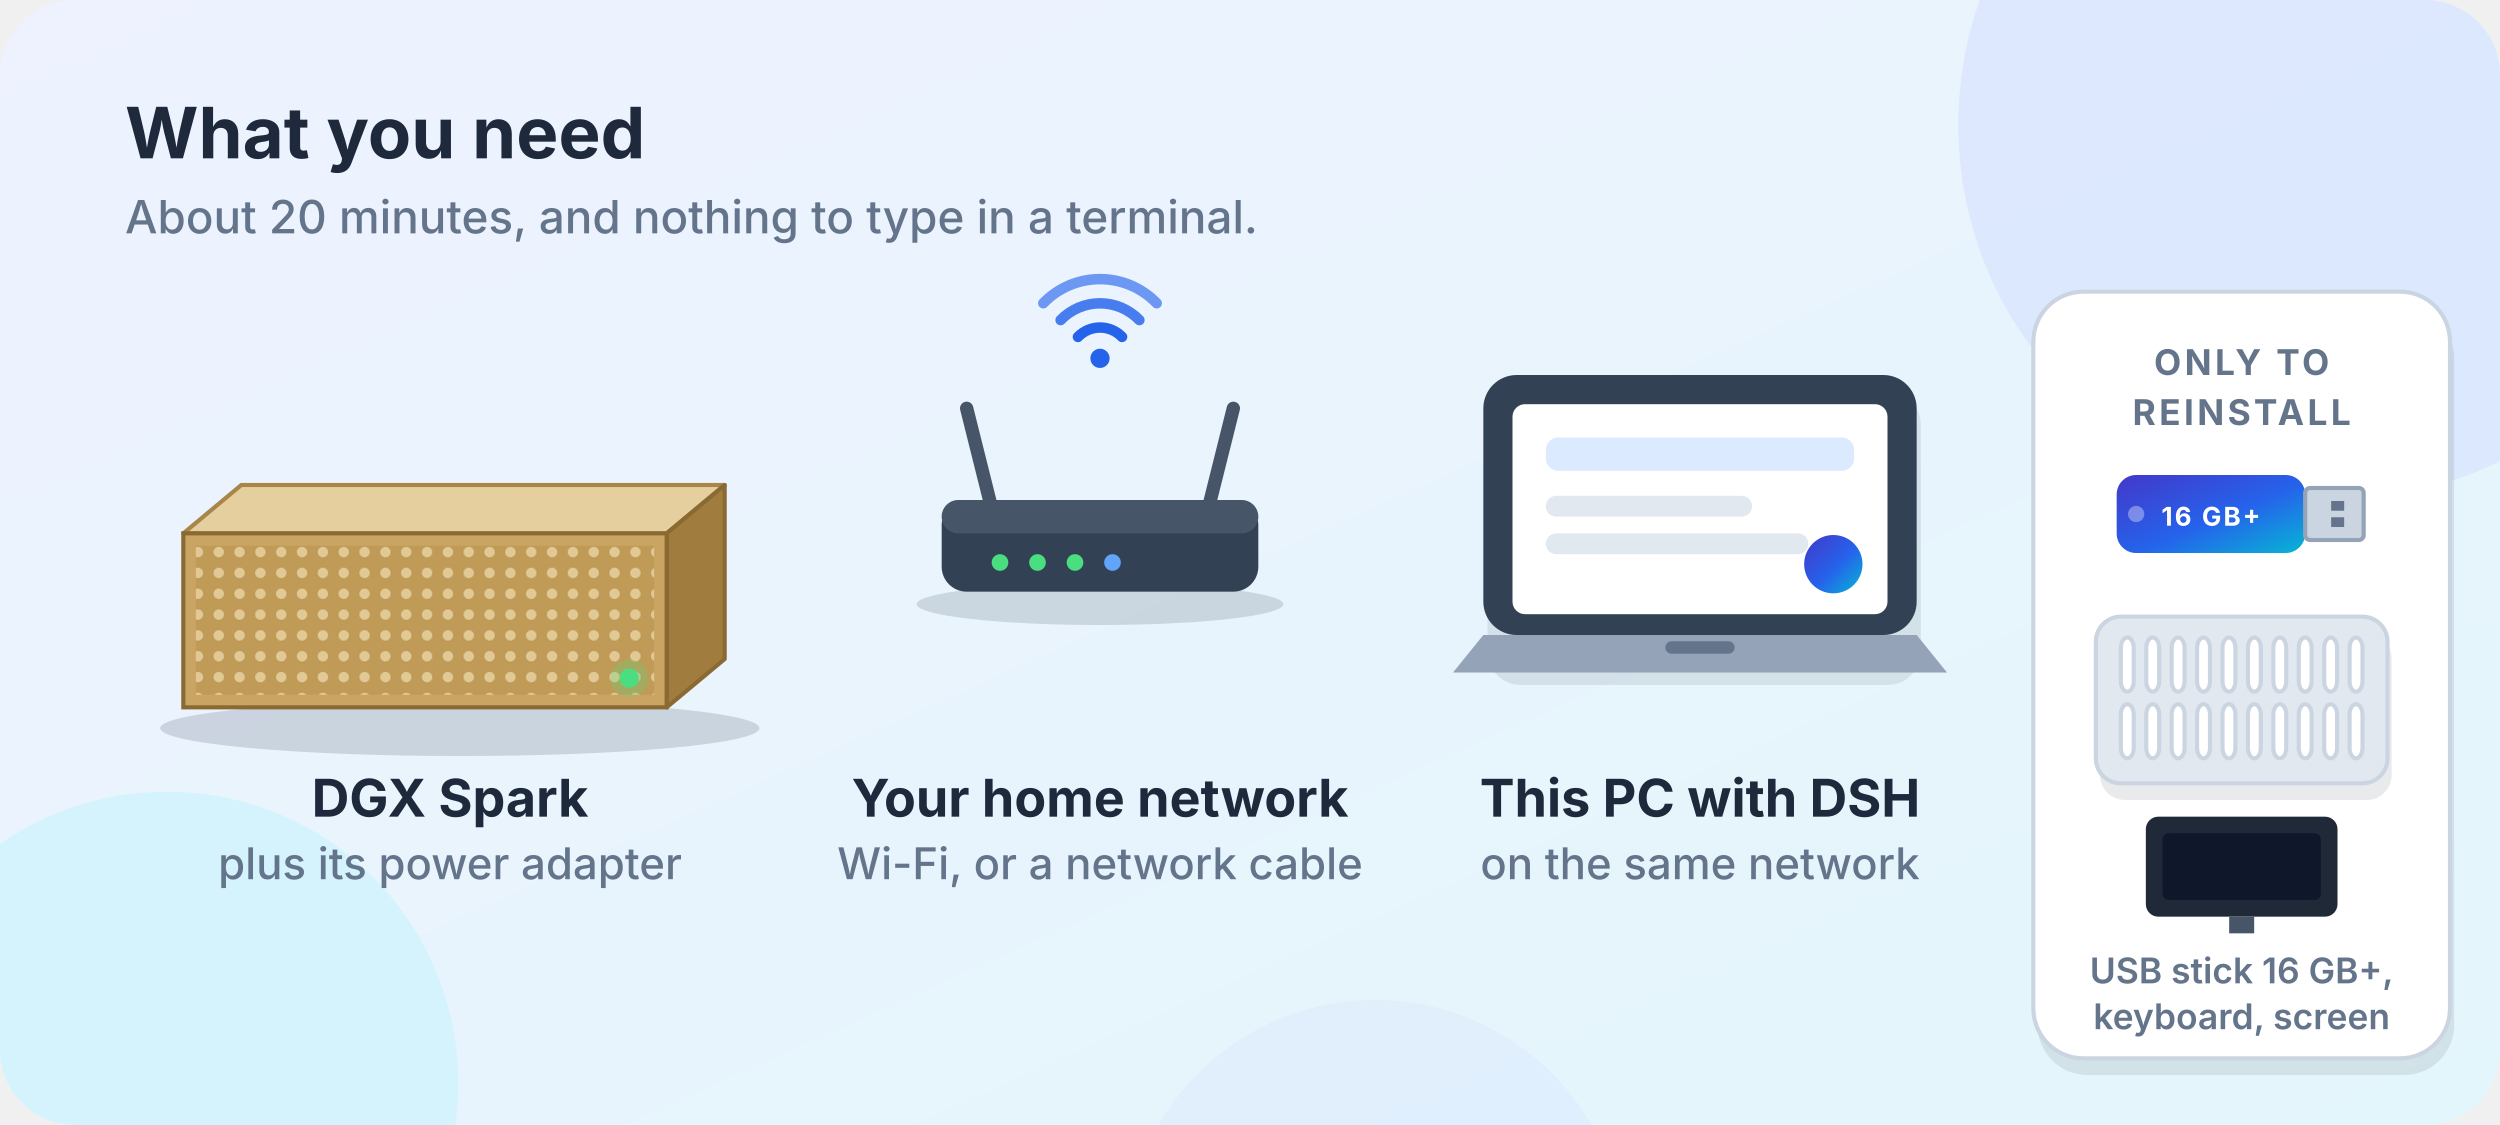
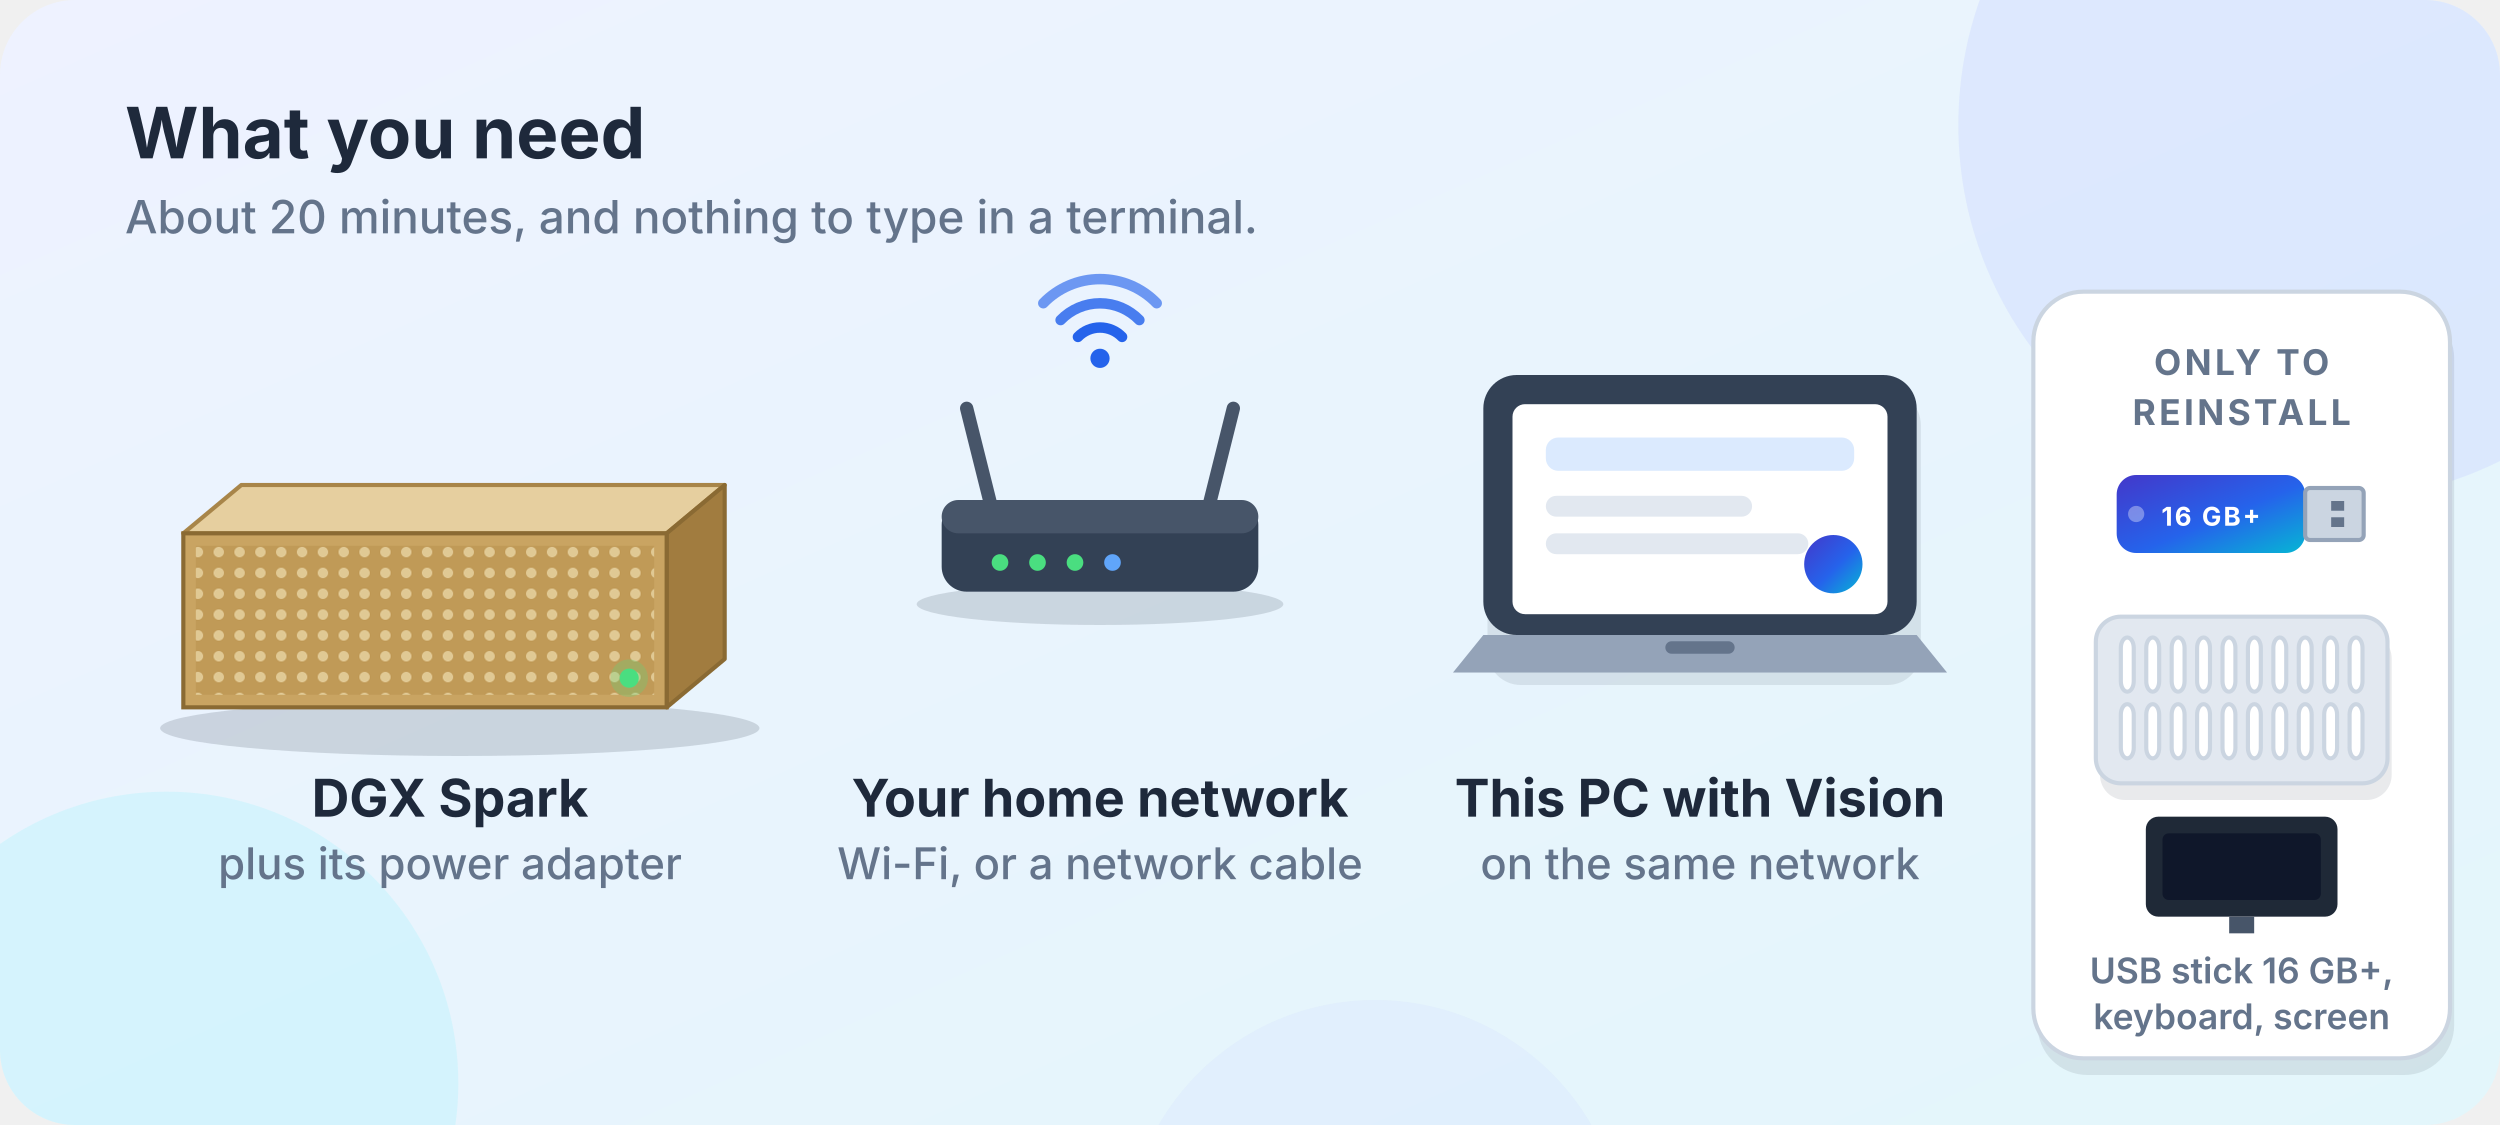
<svg xmlns="http://www.w3.org/2000/svg" width="600" height="270" viewBox="0 0 600 270">
  <defs>
    <linearGradient id="bg" x1="0" y1="0" x2="1" y2="1">
      <stop offset="0" stop-color="#eef2ff" />
      <stop offset="1" stop-color="#e3f6fb" />
    </linearGradient>
    <linearGradient id="brand" x1="0" y1="0" x2="1" y2="1">
      <stop offset="0" stop-color="#4338ca" />
      <stop offset="0.55" stop-color="#2563eb" />
      <stop offset="1" stop-color="#06b6d4" />
    </linearGradient>
    <linearGradient id="brandH" x1="0" y1="0" x2="1" y2="0">
      <stop offset="0" stop-color="#4338ca" />
      <stop offset="0.55" stop-color="#2563eb" />
      <stop offset="1" stop-color="#06b6d4" />
    </linearGradient>
    <pattern id="mesh" width="5" height="5" patternUnits="userSpaceOnUse">
      <rect width="5" height="5" fill="#c09a57" />
      <circle cx="2.5" cy="2.5" r="1.25" fill="#e9d4a4" opacity="0.8" />
    </pattern>
    <clipPath id="frame">
      <rect x="0" y="0" width="600" height="270" rx="18" />
    </clipPath>
  </defs>
  <g clip-path="url(#frame)">
    <rect width="600" height="270" fill="url(#bg)" />
    <circle cx="560" cy="30" r="90" fill="#c7d2fe" opacity="0.35" />
    <circle cx="40" cy="260" r="70" fill="#a5f3fc" opacity="0.3" />
    <circle cx="330.0" cy="300" r="60" fill="#c7d2fe" opacity="0.18" />
    <ellipse cx="110.352" cy="174.76" rx="71.92" ry="6.682" fill="#1e293b" opacity="0.16" />
    <path d="M44,128 L57.92,116.4 L173.92,116.4 L160,128 Z" fill="#e6cf9f" stroke="#a88549" stroke-width="1" stroke-linecap="round" stroke-linejoin="round" />
    <path d="M160,128 L173.92,116.4 L173.92,158.16 L160,169.76 Z" fill="#a17c3f" stroke="#8a6a33" stroke-width="1" stroke-linecap="round" stroke-linejoin="round" />
    <rect x="44" y="128" width="116" height="41.76" rx="0" fill="#c9a462" stroke="#8a6a33" stroke-width="1" />
    <rect x="47" y="131" width="110" height="35.76" rx="0" fill="url(#mesh)" />
    <circle cx="151" cy="162.76" r="2.3" fill="#4ade80" />
    <circle cx="151" cy="162.76" r="4.5" fill="#4ade80" opacity="0.25" />
    <text x="108" y="196" font-family="Inter, 'Segoe UI', 'Liberation Sans', Arial, sans-serif" font-size="12.5" font-weight="700" fill="#1e293b" text-anchor="middle">DGX Spark</text>
    <text x="108" y="211" font-family="Inter, 'Segoe UI', 'Liberation Sans', Arial, sans-serif" font-size="10.5" font-weight="500" fill="#64748b" text-anchor="middle">plus its power adapter</text>
    <ellipse cx="264" cy="145" rx="44" ry="5" fill="#1e293b" opacity="0.15" />
    <path d="M238,122 L232,98" fill="none" stroke="#475569" stroke-width="3.2" stroke-linecap="round" stroke-linejoin="round" />
    <path d="M290,122 L296,98" fill="none" stroke="#475569" stroke-width="3.2" stroke-linecap="round" stroke-linejoin="round" />
    <rect x="226" y="120" width="76" height="22" rx="6" fill="#334155" />
    <rect x="226" y="120" width="76" height="8" rx="4" fill="#475569" />
    <circle cx="240" cy="135" r="2" fill="#4ade80" />
    <circle cx="249" cy="135" r="2" fill="#4ade80" />
    <circle cx="258" cy="135" r="2" fill="#4ade80" />
    <circle cx="267" cy="135" r="2" fill="#60a5fa" />
    <circle cx="264" cy="86" r="2.31" fill="#2563eb" />
    <path d="M258.708,80.855 A7.35,7.35 0 0 1 269.292,80.855" fill="none" stroke="#2563eb" stroke-width="2.52" stroke-linecap="round" stroke-linejoin="round" />
    <path d="M254.55,76.812 A13.125,13.125 0 0 1 273.45,76.812" fill="none" stroke="#2563eb" stroke-width="2.52" stroke-linecap="round" stroke-linejoin="round" opacity="0.82" />
    <path d="M250.392,72.77 A18.9,18.9 0 0 1 277.608,72.77" fill="none" stroke="#2563eb" stroke-width="2.52" stroke-linecap="round" stroke-linejoin="round" opacity="0.64" />
    <text x="264" y="196" font-family="Inter, 'Segoe UI', 'Liberation Sans', Arial, sans-serif" font-size="12.5" font-weight="700" fill="#1e293b" text-anchor="middle">Your home network</text>
    <text x="264" y="211" font-family="Inter, 'Segoe UI', 'Liberation Sans', Arial, sans-serif" font-size="10.5" font-weight="500" fill="#64748b" text-anchor="middle">Wi-Fi, or a network cable</text>
    <rect x="357" y="94" width="104" height="70.4" rx="8" fill="#1e293b" opacity="0.1" />
    <rect x="356" y="90" width="104" height="62.4" rx="8" fill="#334155" />
    <rect x="363" y="97" width="90" height="50.4" rx="3" fill="#ffffff" />
    <path d="M348.72,161.4 L467.28,161.4 L460,152.4 L356,152.4 Z" fill="#94a3b8" />
    <rect x="399.68" y="153.9" width="16.64" height="3" rx="1.5" fill="#64748b" />
    <rect x="371" y="105" width="74" height="8" rx="3" fill="#dbeafe" />
    <rect x="371" y="119" width="49.5" height="5" rx="2.5" fill="#e2e8f0" />
    <rect x="371" y="128" width="63" height="5" rx="2.5" fill="#e2e8f0" />
    <circle cx="440" cy="135.4" r="7" fill="url(#brand)" />
-     <text x="408" y="196" font-family="Inter, 'Segoe UI', 'Liberation Sans', Arial, sans-serif" font-size="12.5" font-weight="700" fill="#1e293b" text-anchor="middle">This PC with DSH</text>
+     <text x="408" y="196" font-family="Inter, 'Segoe UI', 'Liberation Sans', Arial, sans-serif" font-size="12.5" font-weight="700" fill="#1e293b" text-anchor="middle">This PC with Vision</text>
    <text x="408" y="211" font-family="Inter, 'Segoe UI', 'Liberation Sans', Arial, sans-serif" font-size="10.5" font-weight="500" fill="#64748b" text-anchor="middle">on the same network</text>
    <rect x="489" y="74" width="100" height="184" rx="12" fill="#1e293b" opacity="0.1" />
    <rect x="488" y="70" width="100" height="184" rx="12" fill="#ffffff" stroke="#cbd5e1" stroke-width="1" />
    <text x="538" y="90" font-family="Inter, 'Segoe UI', 'Liberation Sans', Arial, sans-serif" font-size="8.5" font-weight="700" fill="#64748b" text-anchor="middle" letter-spacing="0.8">ONLY TO</text>
    <text x="538" y="102" font-family="Inter, 'Segoe UI', 'Liberation Sans', Arial, sans-serif" font-size="8.5" font-weight="700" fill="#64748b" text-anchor="middle" letter-spacing="0.8">REINSTALL</text>
    <g transform="translate(508,114) rotate(0)">
      <rect x="0" y="0" width="45.24" height="18.72" rx="4.68" fill="url(#brand)" />
      <rect x="45.24" y="3.12" width="14.04" height="12.48" rx="1.17" fill="#cbd5e1" stroke="#94a3b8" stroke-width="1" />
      <rect x="51.48" y="6.24" width="3.12" height="2.34" rx="0" fill="#64748b" />
      <rect x="51.48" y="10.14" width="3.12" height="2.34" rx="0" fill="#64748b" />
      <circle cx="4.68" cy="9.36" r="1.95" fill="#ffffff" opacity="0.35" />
      <text x="22.62" y="12.168" font-family="Inter, 'Segoe UI', 'Liberation Sans', Arial, sans-serif" font-size="6.24" font-weight="700" fill="#ffffff" text-anchor="middle" letter-spacing="0.5">16 GB+</text>
    </g>
    <rect x="504" y="152" width="70" height="40" rx="6" fill="#1e293b" opacity="0.1" />
    <rect x="503" y="148" width="70" height="40" rx="6" fill="#e2e8f0" stroke="#cbd5e1" stroke-width="1" />
    <rect x="509.0" y="153" width="3.1" height="13" rx="2.5" fill="#ffffff" stroke="#cbd5e1" stroke-width="1" />
    <rect x="515.1" y="153" width="3.1" height="13" rx="2.5" fill="#ffffff" stroke="#cbd5e1" stroke-width="1" />
    <rect x="521.2" y="153" width="3.1" height="13" rx="2.5" fill="#ffffff" stroke="#cbd5e1" stroke-width="1" />
    <rect x="527.3" y="153" width="3.1" height="13" rx="2.5" fill="#ffffff" stroke="#cbd5e1" stroke-width="1" />
    <rect x="533.4" y="153" width="3.1" height="13" rx="2.5" fill="#ffffff" stroke="#cbd5e1" stroke-width="1" />
    <rect x="539.5" y="153" width="3.1" height="13" rx="2.5" fill="#ffffff" stroke="#cbd5e1" stroke-width="1" />
    <rect x="545.6" y="153" width="3.1" height="13" rx="2.5" fill="#ffffff" stroke="#cbd5e1" stroke-width="1" />
    <rect x="551.7" y="153" width="3.1" height="13" rx="2.5" fill="#ffffff" stroke="#cbd5e1" stroke-width="1" />
    <rect x="557.8" y="153" width="3.1" height="13" rx="2.5" fill="#ffffff" stroke="#cbd5e1" stroke-width="1" />
    <rect x="563.9" y="153" width="3.1" height="13" rx="2.5" fill="#ffffff" stroke="#cbd5e1" stroke-width="1" />
    <rect x="509.0" y="169" width="3.1" height="13" rx="2.5" fill="#ffffff" stroke="#cbd5e1" stroke-width="1" />
    <rect x="515.1" y="169" width="3.1" height="13" rx="2.5" fill="#ffffff" stroke="#cbd5e1" stroke-width="1" />
    <rect x="521.2" y="169" width="3.1" height="13" rx="2.5" fill="#ffffff" stroke="#cbd5e1" stroke-width="1" />
    <rect x="527.3" y="169" width="3.1" height="13" rx="2.5" fill="#ffffff" stroke="#cbd5e1" stroke-width="1" />
    <rect x="533.4" y="169" width="3.1" height="13" rx="2.5" fill="#ffffff" stroke="#cbd5e1" stroke-width="1" />
    <rect x="539.5" y="169" width="3.1" height="13" rx="2.5" fill="#ffffff" stroke="#cbd5e1" stroke-width="1" />
    <rect x="545.6" y="169" width="3.1" height="13" rx="2.5" fill="#ffffff" stroke="#cbd5e1" stroke-width="1" />
    <rect x="551.7" y="169" width="3.1" height="13" rx="2.5" fill="#ffffff" stroke="#cbd5e1" stroke-width="1" />
    <rect x="557.8" y="169" width="3.1" height="13" rx="2.5" fill="#ffffff" stroke="#cbd5e1" stroke-width="1" />
    <rect x="563.9" y="169" width="3.1" height="13" rx="2.5" fill="#ffffff" stroke="#cbd5e1" stroke-width="1" />
    <rect x="515" y="196" width="46" height="24" rx="3" fill="#1f2937" />
    <rect x="519" y="200" width="38" height="16" rx="1.5" fill="#0f172a" />
    <rect x="535" y="220" width="6" height="4" rx="0" fill="#475569" />
    <text x="538" y="236" font-family="Inter, 'Segoe UI', 'Liberation Sans', Arial, sans-serif" font-size="8.5" font-weight="600" fill="#64748b" text-anchor="middle">USB stick 16 GB+,</text>
    <text x="538" y="247" font-family="Inter, 'Segoe UI', 'Liberation Sans', Arial, sans-serif" font-size="8.5" font-weight="600" fill="#64748b" text-anchor="middle">keyboard, screen</text>
    <text x="30" y="38" font-family="Inter, 'Segoe UI', 'Liberation Sans', Arial, sans-serif" font-size="17" font-weight="700" fill="#1e293b" text-anchor="start">What you need</text>
    <text x="30" y="56" font-family="Inter, 'Segoe UI', 'Liberation Sans', Arial, sans-serif" font-size="11" font-weight="500" fill="#64748b" text-anchor="start">About 20 minutes, and nothing to type in a terminal.</text>
  </g>
</svg>
